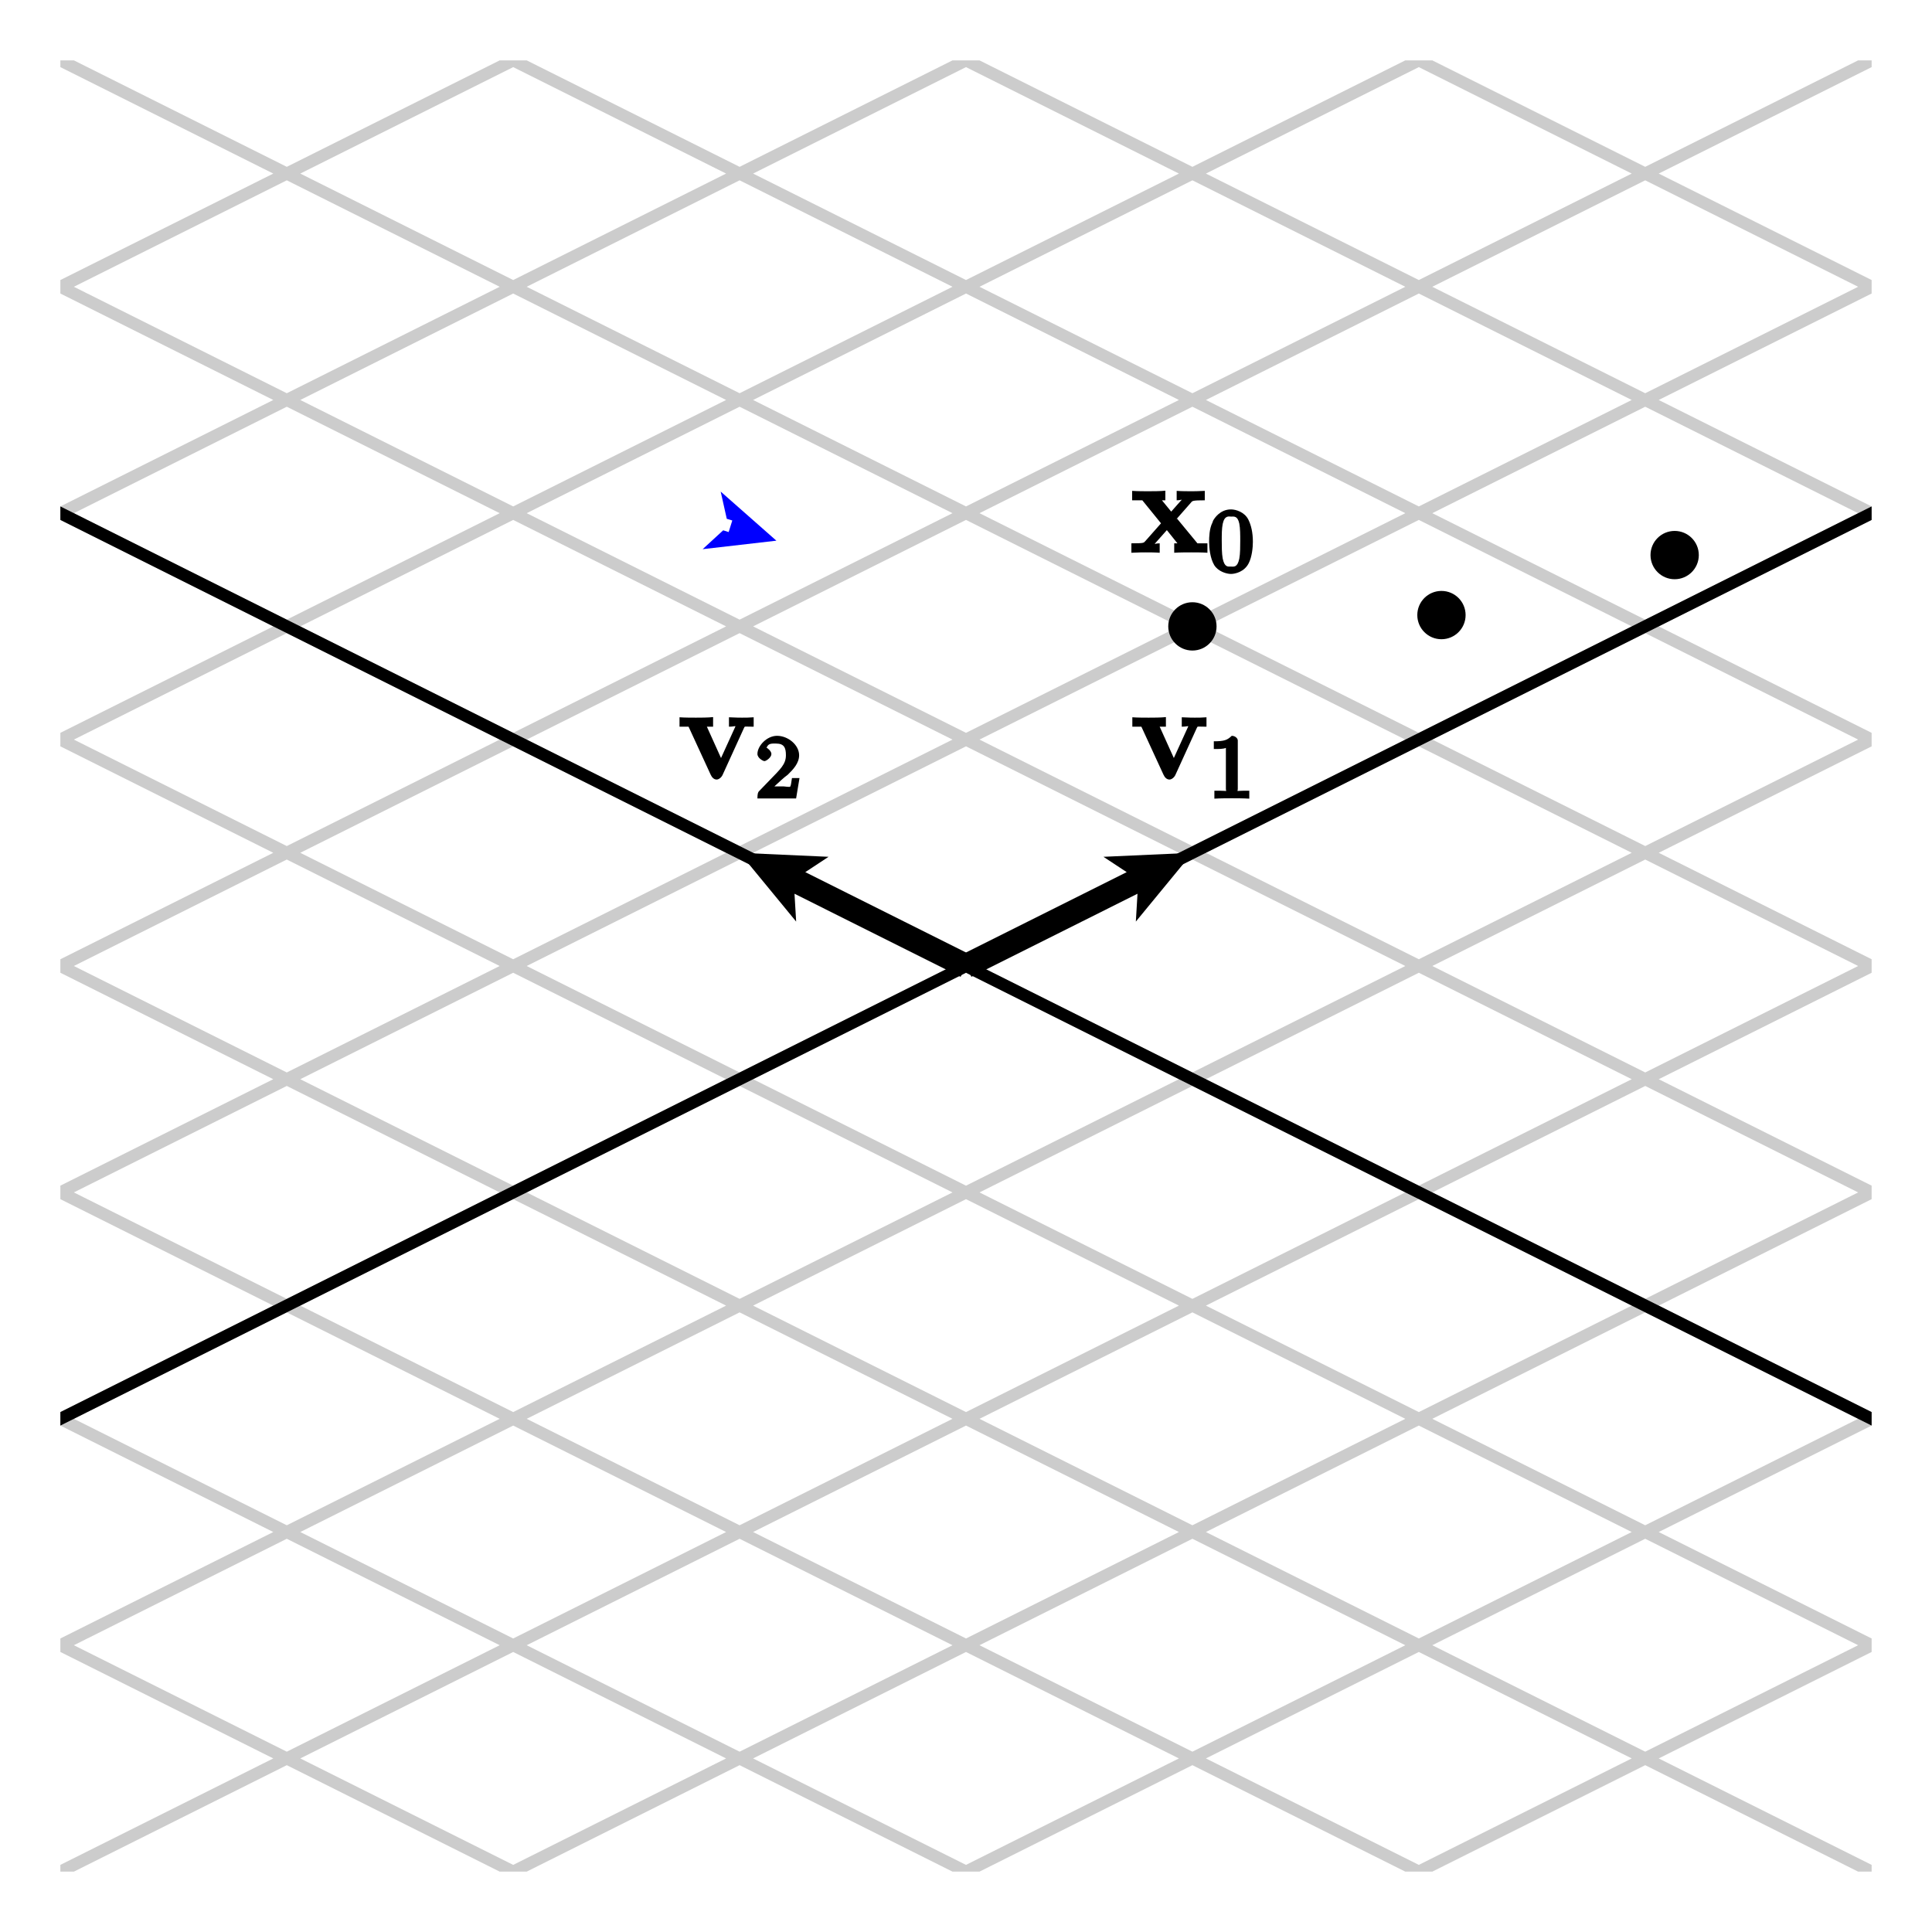
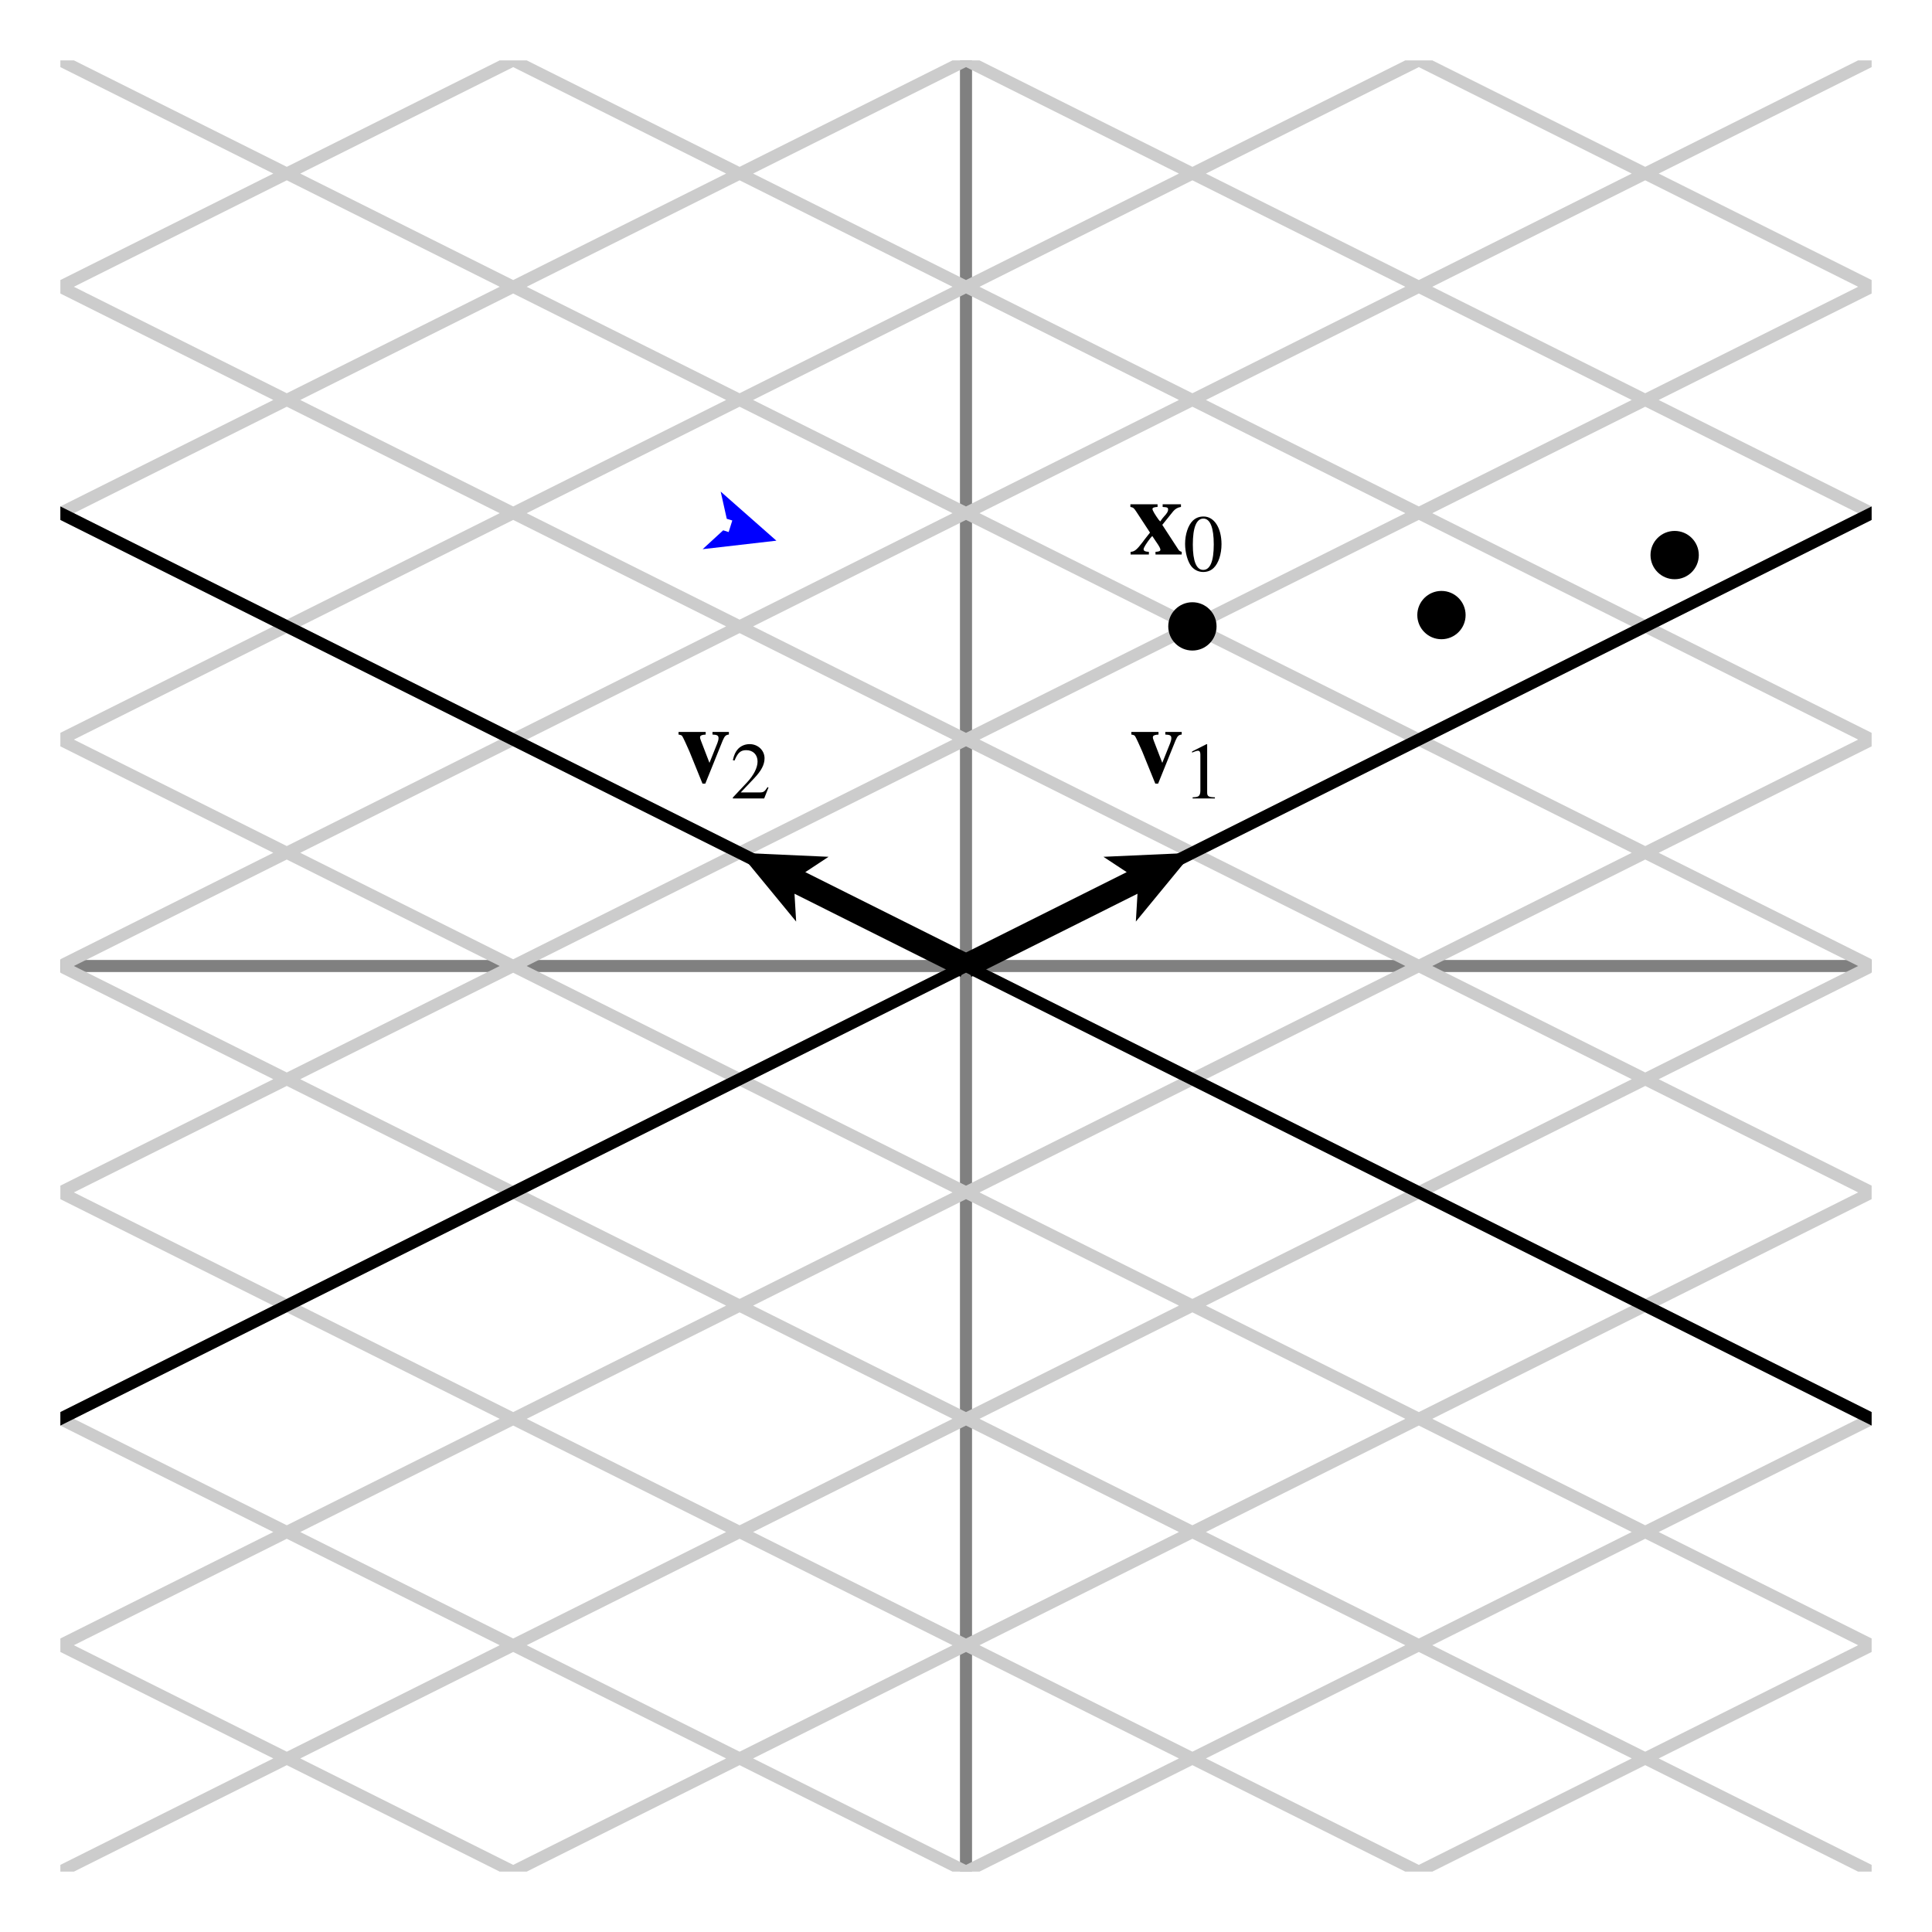
<svg xmlns="http://www.w3.org/2000/svg" xmlns:xlink="http://www.w3.org/1999/xlink" width="160pt" height="160pt" viewBox="0 0 160 160" version="1.1">
  <defs>
    <g>
      <symbol overflow="visible" id="glyph0-0">
        <path style="stroke:none;" d="" />
      </symbol>
      <symbol overflow="visible" id="glyph0-1">
-         <path style="stroke:none;" d="M 3.719 -2.703 L 4.984 -4.141 C 5.094 -4.281 5.109 -4.328 6.125 -4.328 L 6.125 -5.109 C 5.391 -5.078 5.375 -5.078 5.016 -5.078 C 4.703 -5.078 4.234 -5.078 3.797 -5.109 L 3.797 -4.328 C 4.141 -4.328 4.219 -4.422 4.219 -4.344 C 4.219 -4.328 4.203 -4.359 4.188 -4.344 L 3.344 -3.391 L 2.578 -4.328 L 2.859 -4.328 L 2.859 -5.125 C 2.484 -5.078 1.75 -5.078 1.453 -5.078 C 1.141 -5.078 0.547 -5.078 0.109 -5.109 L 0.109 -4.328 L 0.953 -4.328 L 2.5 -2.422 L 1.203 -0.953 C 1.062 -0.797 1.094 -0.766 0.047 -0.766 L 0.047 0.016 C 0.844 -0.016 0.859 -0.016 1.203 -0.016 C 1.516 -0.016 1.969 -0.016 2.391 0.016 L 2.391 -0.766 C 2.062 -0.766 1.969 -0.672 1.969 -0.75 C 1.969 -0.75 1.922 -0.656 2 -0.75 L 2.984 -1.859 L 3.859 -0.766 L 3.594 -0.766 L 3.594 0.016 C 4 -0.016 4.719 -0.016 5.016 -0.016 C 5.344 -0.016 5.922 -0.016 6.344 0.016 L 6.344 -0.766 L 5.516 -0.766 L 3.828 -2.812 Z M 3.719 -2.703 " />
+         <path style="stroke:none;" d="M 4.359 -0.219 C 4.219 -0.266 4.156 -0.297 4.094 -0.391 L 2.75 -2.453 L 3.656 -3.578 C 3.828 -3.781 4.016 -3.891 4.297 -3.938 L 4.297 -4.156 L 2.781 -4.156 L 2.781 -3.938 C 2.859 -3.922 2.938 -3.922 2.969 -3.922 C 3.172 -3.906 3.234 -3.859 3.234 -3.719 C 3.234 -3.578 3.156 -3.422 2.891 -3.141 C 2.844 -3.094 2.703 -2.922 2.578 -2.734 C 2.516 -2.797 2.484 -2.844 2.453 -2.875 C 2.172 -3.266 1.938 -3.641 1.938 -3.766 C 1.938 -3.875 2.062 -3.922 2.359 -3.938 L 2.359 -4.156 L 0.109 -4.156 L 0.109 -3.938 C 0.344 -3.891 0.391 -3.859 0.578 -3.578 L 1.734 -1.812 C 1.469 -1.469 1.219 -1.172 1.141 -1.047 C 0.641 -0.391 0.453 -0.234 0.125 -0.219 L 0.125 0 L 1.641 0 L 1.641 -0.219 C 1.328 -0.234 1.203 -0.297 1.203 -0.438 C 1.203 -0.562 1.438 -0.938 1.766 -1.359 C 1.797 -1.391 1.859 -1.453 1.922 -1.531 C 2.094 -1.281 2.234 -1.047 2.297 -0.969 C 2.5 -0.672 2.594 -0.5 2.594 -0.391 C 2.594 -0.281 2.469 -0.234 2.188 -0.219 L 2.188 0 L 4.359 0 Z M 4.359 -0.219 " />
      </symbol>
      <symbol overflow="visible" id="glyph0-2">
-         <path style="stroke:none;" d="M 5.469 -4.234 C 5.547 -4.391 5.469 -4.328 6.266 -4.328 L 6.266 -5.109 C 5.75 -5.078 5.734 -5.078 5.297 -5.078 C 5 -5.078 4.984 -5.078 4.219 -5.109 L 4.219 -4.328 C 4.656 -4.328 4.75 -4.422 4.75 -4.344 C 4.75 -4.344 4.797 -4.438 4.844 -4.547 L 3.562 -1.734 L 2.391 -4.328 L 2.906 -4.328 L 2.906 -5.125 C 2.531 -5.078 1.766 -5.078 1.484 -5.078 C 1.172 -5.078 0.547 -5.078 0.125 -5.109 L 0.125 -4.328 L 0.875 -4.328 L 2.703 -0.359 C 2.797 -0.156 2.953 0.047 3.203 0.047 C 3.375 0.047 3.594 -0.125 3.688 -0.328 Z M 5.469 -4.234 " />
+         <path style="stroke:none;" d="M 4.359 -4.156 L 3 -4.156 L 3 -3.938 C 3.391 -3.922 3.5 -3.859 3.5 -3.641 C 3.5 -3.531 3.469 -3.391 3.406 -3.234 L 2.75 -1.594 L 2.047 -3.422 C 1.984 -3.594 1.969 -3.641 1.969 -3.703 C 1.969 -3.828 2.047 -3.891 2.281 -3.922 C 2.297 -3.922 2.359 -3.922 2.438 -3.938 L 2.438 -4.156 L 0.188 -4.156 L 0.188 -3.938 C 0.391 -3.906 0.453 -3.875 0.5 -3.797 C 0.516 -3.812 0.938 -2.906 1.094 -2.531 L 2.172 0.125 L 2.406 0.125 L 3.844 -3.438 C 4.016 -3.828 4.094 -3.906 4.359 -3.938 Z M 4.359 -4.156 " />
      </symbol>
      <symbol overflow="visible" id="glyph1-0">
        <path style="stroke:none;" d="" />
      </symbol>
      <symbol overflow="visible" id="glyph1-1">
-         <path style="stroke:none;" d="M 3.719 -2.5 C 3.719 -3.266 3.578 -3.875 3.344 -4.344 C 3.031 -4.969 2.312 -5.188 1.906 -5.188 C 1 -5.188 0.531 -4.453 0.422 -4.25 L 0.375 -4.109 C 0.109 -3.594 0.094 -2.875 0.094 -2.5 C 0.094 -2.031 0.172 -1.156 0.516 -0.578 C 0.844 -0.047 1.531 0.156 1.906 0.156 C 2.25 0.156 3.016 -0.016 3.375 -0.734 C 3.641 -1.25 3.719 -2.031 3.719 -2.5 Z M 1.906 -0.453 C 1.656 -0.453 1.375 -0.375 1.219 -1.125 C 1.141 -1.531 1.141 -2.219 1.141 -2.578 C 1.141 -3.078 1.141 -3.594 1.219 -3.984 C 1.375 -4.719 1.734 -4.594 1.906 -4.594 C 2.156 -4.594 2.453 -4.672 2.594 -4.016 C 2.672 -3.609 2.672 -3.078 2.672 -2.578 C 2.672 -2.156 2.672 -1.516 2.594 -1.109 C 2.438 -0.359 2.141 -0.453 1.906 -0.453 Z M 1.906 -0.453 " />
+         <path style="stroke:none;" d="M 1.688 -4.5 C 1.328 -4.5 1.047 -4.391 0.797 -4.156 C 0.406 -3.781 0.156 -3.016 0.156 -2.234 C 0.156 -1.516 0.375 -0.734 0.688 -0.359 C 0.938 -0.062 1.281 0.094 1.656 0.094 C 2 0.094 2.297 -0.016 2.531 -0.25 C 2.922 -0.625 3.172 -1.391 3.172 -2.203 C 3.172 -3.562 2.562 -4.5 1.688 -4.5 Z M 1.672 -4.328 C 2.234 -4.328 2.531 -3.578 2.531 -2.188 C 2.531 -0.797 2.234 -0.078 1.656 -0.078 C 1.094 -0.078 0.797 -0.797 0.797 -2.172 C 0.797 -3.594 1.094 -4.328 1.672 -4.328 Z M 1.672 -4.328 " />
      </symbol>
      <symbol overflow="visible" id="glyph1-2">
-         <path style="stroke:none;" d="M 2.469 -4.797 C 2.469 -4.984 2.25 -5.188 1.969 -5.188 C 1.609 -4.844 1.375 -4.734 0.484 -4.734 L 0.484 -4.094 C 0.891 -4.094 1.281 -4.094 1.484 -4.188 L 1.484 -0.797 C 1.484 -0.531 1.672 -0.641 0.984 -0.641 L 0.531 -0.641 L 0.531 0.016 C 1.031 -0.016 1.656 -0.016 1.969 -0.016 C 2.297 -0.016 2.922 -0.016 3.422 0.016 L 3.422 -0.641 L 2.969 -0.641 C 2.281 -0.641 2.469 -0.531 2.469 -0.797 Z M 2.469 -4.797 " />
+         <path style="stroke:none;" d="M 1.938 -4.5 L 0.734 -3.891 L 0.734 -3.797 C 0.812 -3.828 0.891 -3.859 0.922 -3.875 C 1.031 -3.922 1.156 -3.953 1.219 -3.953 C 1.359 -3.953 1.422 -3.844 1.422 -3.641 L 1.422 -0.625 C 1.422 -0.406 1.359 -0.25 1.266 -0.188 C 1.156 -0.125 1.062 -0.109 0.781 -0.094 L 0.781 0 L 2.625 0 L 2.625 -0.094 C 2.094 -0.109 1.984 -0.172 1.984 -0.5 L 1.984 -4.484 Z M 1.938 -4.5 " />
      </symbol>
      <symbol overflow="visible" id="glyph1-3">
-         <path style="stroke:none;" d="M 2.172 -1.531 C 2.281 -1.641 2.578 -1.875 2.703 -1.969 C 3.141 -2.391 3.641 -2.922 3.641 -3.578 C 3.641 -4.438 2.719 -5.188 1.812 -5.188 C 0.953 -5.188 0.188 -4.344 0.188 -3.688 C 0.188 -3.344 0.656 -3.094 0.766 -3.094 C 0.922 -3.094 1.344 -3.406 1.344 -3.672 C 1.344 -4.047 0.781 -4.25 0.969 -4.25 C 1.109 -4.578 1.391 -4.547 1.734 -4.547 C 2.406 -4.547 2.547 -4.188 2.547 -3.578 C 2.547 -2.828 2.078 -2.422 1.234 -1.547 L 0.328 -0.609 C 0.234 -0.531 0.188 -0.375 0.188 0 L 3.391 0 L 3.672 -1.688 L 3.047 -1.688 C 2.984 -1.344 2.984 -1.125 2.906 -0.984 C 2.859 -0.922 2.453 -1 2.344 -1 L 1.062 -1 L 1.203 -0.641 Z M 2.172 -1.531 " />
+         <path style="stroke:none;" d="M 3.156 -0.906 L 3.078 -0.938 C 2.828 -0.562 2.75 -0.5 2.438 -0.5 L 0.859 -0.5 L 1.969 -1.672 C 2.562 -2.297 2.828 -2.797 2.828 -3.328 C 2.828 -3.984 2.281 -4.5 1.594 -4.5 C 1.219 -4.5 0.875 -4.359 0.625 -4.094 C 0.422 -3.859 0.312 -3.641 0.203 -3.172 L 0.344 -3.141 C 0.609 -3.797 0.859 -4 1.312 -4 C 1.875 -4 2.25 -3.625 2.25 -3.062 C 2.25 -2.547 1.938 -1.938 1.391 -1.344 L 0.203 -0.078 L 0.203 0 L 2.797 0 Z M 3.156 -0.906 " />
      </symbol>
    </g>
    <clipPath id="clip1">
      <path d="M 5 5 L 155 5 L 155 155 L 5 155 Z M 5 5 " />
    </clipPath>
    <clipPath id="clip2">
      <path d="M 5 5 L 155 5 L 155 67 L 5 67 Z M 5 5 " />
    </clipPath>
  </defs>
  <g id="surface1">
+     <path style="fill:none;stroke-width:10;stroke-linecap:butt;stroke-linejoin:miter;stroke:rgb(50%,50%,50%);stroke-opacity:1;stroke-miterlimit:10;" d="M 50 800 L 1550 800 M 800 50 L 800 1550 " transform="matrix(0.1,0,0,-0.1,0,160)" />
    <g clip-path="url(#clip1)" clip-rule="nonzero">
      <path style="fill:none;stroke-width:10;stroke-linecap:butt;stroke-linejoin:miter;stroke:rgb(80.077%,80.077%,80.077%);stroke-opacity:1;stroke-miterlimit:10;" d="M 800 -1075 L -2950 800 M 987.5 -981.25 L -2762.5 893.75 M 1175 -887.5 L -2575 987.5 M 1362.5 -793.75 L -2387.5 1081.25 M 1550 -700 L -2200 1175 M 1737.5 -606.25 L -2012.5 1268.75 M 1925 -512.5 L -1825 1362.5 M 2112.5 -418.75 L -1637.5 1456.25 M 2300 -325 L -1450 1550 M 2487.5 -231.25 L -1262.5 1643.75 M 2675 -137.5 L -1075 1737.5 M 2862.5 -43.75 L -887.5 1831.25 M 3050 50 L -700 1925 M 3237.5 143.75 L -512.5 2018.75 M 3425 237.5 L -325 2112.5 M 3612.5 331.25 L -137.5 2206.25 M 3800 425 L 50 2300 M 3987.5 518.75 L 237.5 2393.75 M 4175 612.5 L 425 2487.5 M 4362.5 706.25 L 612.5 2581.25 M 4550 800 L 800 2675 M 800 -1075 L 4550 800 M 612.5 -981.25 L 4362.5 893.75 M 425 -887.5 L 4175 987.5 M 237.5 -793.75 L 3987.5 1081.25 M 50 -700 L 3800 1175 M -137.5 -606.25 L 3612.5 1268.75 M -325 -512.5 L 3425 1362.5 M -512.5 -418.75 L 3237.5 1456.25 M -700 -325 L 3050 1550 M -887.5 -231.25 L 2862.5 1643.75 M -1075 -137.5 L 2675 1737.5 M -1262.5 -43.75 L 2487.5 1831.25 M -1450 50 L 2300 1925 M -1637.5 143.75 L 2112.5 2018.75 M -1825 237.5 L 1925 2112.5 M -2012.5 331.25 L 1737.5 2206.25 M -2200 425 L 1550 2300 M -2387.5 518.75 L 1362.5 2393.75 M -2575 612.5 L 1175 2487.5 M -2762.5 706.25 L 987.5 2581.25 M -2950 800 L 800 2675 M 800 -1075 L 4550 800 L 800 2675 L -2950 800 Z M 800 -1075 " transform="matrix(0.1,0,0,-0.1,0,160)" />
      <path style="fill:none;stroke-width:10;stroke-linecap:butt;stroke-linejoin:miter;stroke:rgb(0%,0%,0%);stroke-opacity:1;stroke-miterlimit:10;" d="M -700 50 L 2300 1550 M 2300 50 L -700 1550 " transform="matrix(0.1,0,0,-0.1,0,160)" />
    </g>
    <path style=" stroke:none;fill-rule:nonzero;fill:rgb(0%,0%,0%);fill-opacity:1;" d="M 80.449 80.895 L 94.203 74.016 L 94.066 76.32 L 98.75 70.625 L 91.383 70.957 L 93.309 72.227 L 79.551 79.105 L 80.449 80.895 " />
    <path style=" stroke:none;fill-rule:nonzero;fill:rgb(0%,0%,0%);fill-opacity:1;" d="M 80.449 79.105 L 66.691 72.227 L 68.617 70.957 L 61.25 70.625 L 65.934 76.32 L 65.797 74.016 L 79.551 80.895 L 80.449 79.105 " />
    <path style=" stroke:none;fill-rule:nonzero;fill:rgb(0%,0%,100%);fill-opacity:1;" d="M 60.344 44.062 L 59.891 43.918 L 58.191 45.48 L 64.297 44.777 L 59.684 40.711 L 60.188 42.965 L 60.645 43.105 L 60.344 44.062 " />
    <g clip-path="url(#clip2)" clip-rule="nonzero">
-       <path style="fill:none;stroke-width:0.019;stroke-linecap:butt;stroke-linejoin:miter;stroke:rgb(0%,0%,100%);stroke-opacity:1;stroke-miterlimit:10;" d="M -16300 16300 L -16300 8444.35 L -13713.8 6859.23 L -11138.8 5571.72 L -9047.18 4525.94 L -7348.3 3676.5 L -5968.38 2986.54 L -4847.53 2426.12 L -3937.12 1970.92 L -3197.64 1601.17 L -2596.99 1300.85 L -2109.11 1056.92 L -1712.83 858.779 L -1390.95 697.841 L -1129.5 567.119 L -917.142 460.94 L -744.648 374.697 L -604.54 304.646 L -490.735 247.747 L -398.296 201.531 L -323.211 163.993 L -262.222 133.503 L -212.682 108.738 L -172.442 88.624 L -139.756 72.286 L -113.204 59.017 L -91.636 48.24 L -74.116 39.487 L -59.883 32.378 L -48.32 26.605 L -38.926 21.917 L -31.292 18.111 L -25.09 15.02 L -20.049 12.511 L -15.951 10.475 L -12.619 8.823 L -9.909 7.483 L -7.704 6.396 L -5.908 5.516 L -4.445 4.803 L -3.252 4.227 L -2.277 3.761 L -1.479 3.386 L -0.825 3.085 L -0.286 2.843 L 0.159 2.651 L 0.528 2.499 L 0.837 2.38 L 1.098 2.288 L 1.32 2.218 L 1.511 2.167 L 1.678 2.132 L 1.828 2.11 L 1.963 2.099 L 2.088 2.097 L 2.206 2.105 L 2.32 2.119 L 2.432 2.141 L 2.543 2.169 L 2.657 2.203 L 2.773 2.243 L 2.895 2.289 L 3.022 2.34 L 3.156 2.398 L 3.298 2.461 L 3.45 2.531 L 3.613 2.607 L 3.788 2.69 L 3.976 2.78 L 4.178 2.879 L 4.396 2.985 L 4.632 3.101 L 4.886 3.227 L 5.16 3.363 L 5.457 3.51 L 5.778 3.67 L 6.125 3.843 L 6.5 4.029 L 6.905 4.232 L 7.344 4.451 L 7.818 4.688 L 8.332 4.944 L 8.887 5.222 L 9.488 5.522 L 10.137 5.847 L 10.84 6.198 L 11.601 6.578 " transform="matrix(51.4577,0,0,-51.4577,0,160)" />
+       <path style="fill:none;stroke-width:10;stroke-linecap:butt;stroke-linejoin:miter;stroke:rgb(0%,0%,100%);stroke-opacity:1;stroke-miterlimit:10;" d="M -8387608.008 8387608.008 L -8387608.008 4345266.992 L -7056796.016 3529605 L -5731746.992 2867081.016 L -4655473.008 2328945 L -3781266.992 1891841.992 L -3071190 1536805 L -2494428.984 1248425 L -2025953.008 1014188.008 L -1645431.992 823928.008 L -1336353.008 669388.984 L -1085301.992 543865 L -881385 441908.008 L -715753.008 359093.008 L -581216.992 291826.992 L -471940 237188.984 L -383178.984 192811.016 L -311081.992 156763.984 L -252521.016 127485 L -204953.984 103703.984 L -166316.992 84387.188 L -134933.984 68697.812 L -109441.992 55954.297 L -88734.883 45603.711 L -71915.117 37196.797 L -58252.383 30368.711 L -47153.984 24823.008 L -38138.398 20318.906 L -30814.414 16661.016 L -24864.414 13690.391 L -20030.195 11278.086 L -16102.383 9319.336 L -12910.703 7729.062 L -10316.602 6438.086 L -8208.008 5390.273 L -6493.516 4540.117 L -5098.984 3850.508 L -3964.258 3291.406 L -3040.312 2838.359 L -2287.422 2471.602 L -1673.281 2175 L -1171.602 1935.508 L -761.094 1742.5 L -424.336 1587.383 L -147.227 1463.164 L 81.758 1364.219 L 271.914 1285.938 L 430.859 1224.648 L 564.922 1177.266 L 679.062 1141.445 L 777.539 1115.234 L 863.711 1097.031 L 940.43 1085.625 L 1010.039 1079.961 L 1074.375 1079.297 L 1135.195 1083.008 L 1193.75 1090.625 L 1251.289 1101.797 L 1308.75 1116.211 L 1367.109 1133.789 L 1427.109 1154.336 L 1489.453 1177.852 L 1554.844 1204.336 L 1623.906 1233.828 L 1697.266 1266.406 L 1775.547 1302.188 L 1859.336 1341.367 L 1949.219 1384.141 L 2045.898 1430.664 L 2150.039 1481.289 L 2262.266 1536.211 L 2383.398 1595.82 L 2514.141 1660.469 L 2655.43 1730.469 L 2808.125 1806.289 L 2973.164 1888.398 L 3151.602 1977.266 L 3344.57 2073.477 L 3553.281 2177.617 L 3778.984 2290.273 L 4023.164 2412.227 L 4287.266 2544.141 L 4572.969 2686.914 L 4882.07 2841.367 L 5216.445 3008.477 L 5578.164 3189.297 L 5969.492 3384.922 " transform="matrix(0.1,0,0,-0.1,0,160)" />
    </g>
    <path style=" stroke:none;fill-rule:nonzero;fill:rgb(0%,0%,0%);fill-opacity:1;" d="M 100.75 51.875 C 100.75 50.77 99.855 49.875 98.75 49.875 C 97.645 49.875 96.75 50.77 96.75 51.875 C 96.75 52.98 97.645 53.875 98.75 53.875 C 99.855 53.875 100.75 52.98 100.75 51.875 " />
    <path style=" stroke:none;fill-rule:nonzero;fill:rgb(0%,0%,0%);fill-opacity:1;" d="M 121.375 50.938 C 121.375 49.832 120.48 48.938 119.375 48.938 C 118.27 48.938 117.375 49.832 117.375 50.938 C 117.375 52.043 118.27 52.938 119.375 52.938 C 120.48 52.938 121.375 52.043 121.375 50.938 " />
    <path style=" stroke:none;fill-rule:nonzero;fill:rgb(0%,0%,0%);fill-opacity:1;" d="M 140.688 45.969 C 140.688 44.863 139.793 43.969 138.688 43.969 C 137.582 43.969 136.688 44.863 136.688 45.969 C 136.688 47.074 137.582 47.969 138.688 47.969 C 139.793 47.969 140.688 47.074 140.688 45.969 " />
    <g style="fill:rgb(0%,0%,0%);fill-opacity:1;">
-       <use xlink:href="#glyph0-1" x="93.65" y="45.761" />
+       <use xlink:href="#glyph0-1" x="93.505" y="45.92" />
    </g>
    <g style="fill:rgb(0%,0%,0%);fill-opacity:1;">
-       <use xlink:href="#glyph1-1" x="100.039" y="47.375" />
+       <use xlink:href="#glyph1-1" x="97.988" y="47.275" />
    </g>
    <g style="fill:rgb(0%,0%,0%);fill-opacity:1;">
-       <use xlink:href="#glyph0-2" x="93.65" y="64.511" />
+       <use xlink:href="#glyph0-2" x="93.505" y="64.771" />
    </g>
    <g style="fill:rgb(0%,0%,0%);fill-opacity:1;">
-       <use xlink:href="#glyph1-2" x="100.039" y="66.125" />
+       <use xlink:href="#glyph1-2" x="97.988" y="66.125" />
    </g>
    <g style="fill:rgb(0%,0%,0%);fill-opacity:1;">
-       <use xlink:href="#glyph0-2" x="56.15" y="64.511" />
+       <use xlink:href="#glyph0-2" x="56.005" y="64.771" />
    </g>
    <g style="fill:rgb(0%,0%,0%);fill-opacity:1;">
-       <use xlink:href="#glyph1-3" x="62.539" y="66.125" />
+       <use xlink:href="#glyph1-3" x="60.488" y="66.125" />
    </g>
  </g>
</svg>
